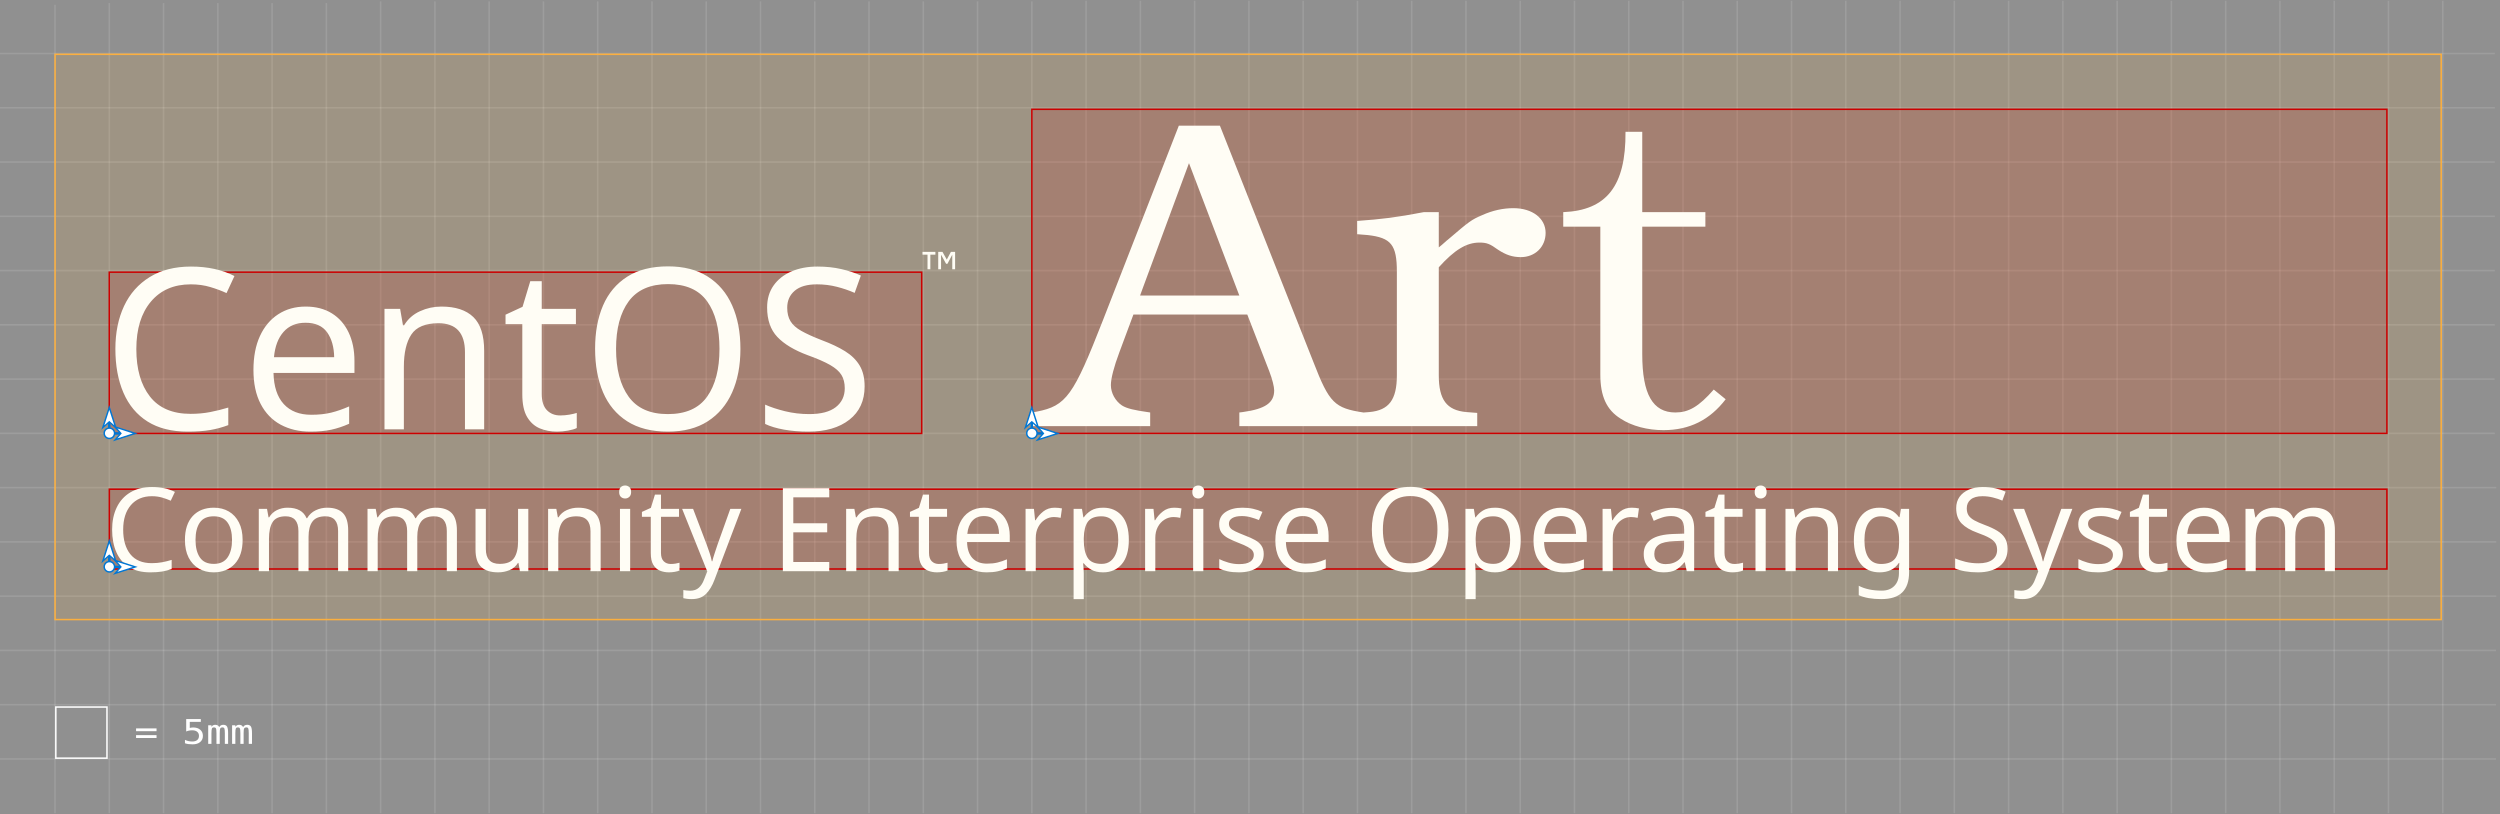
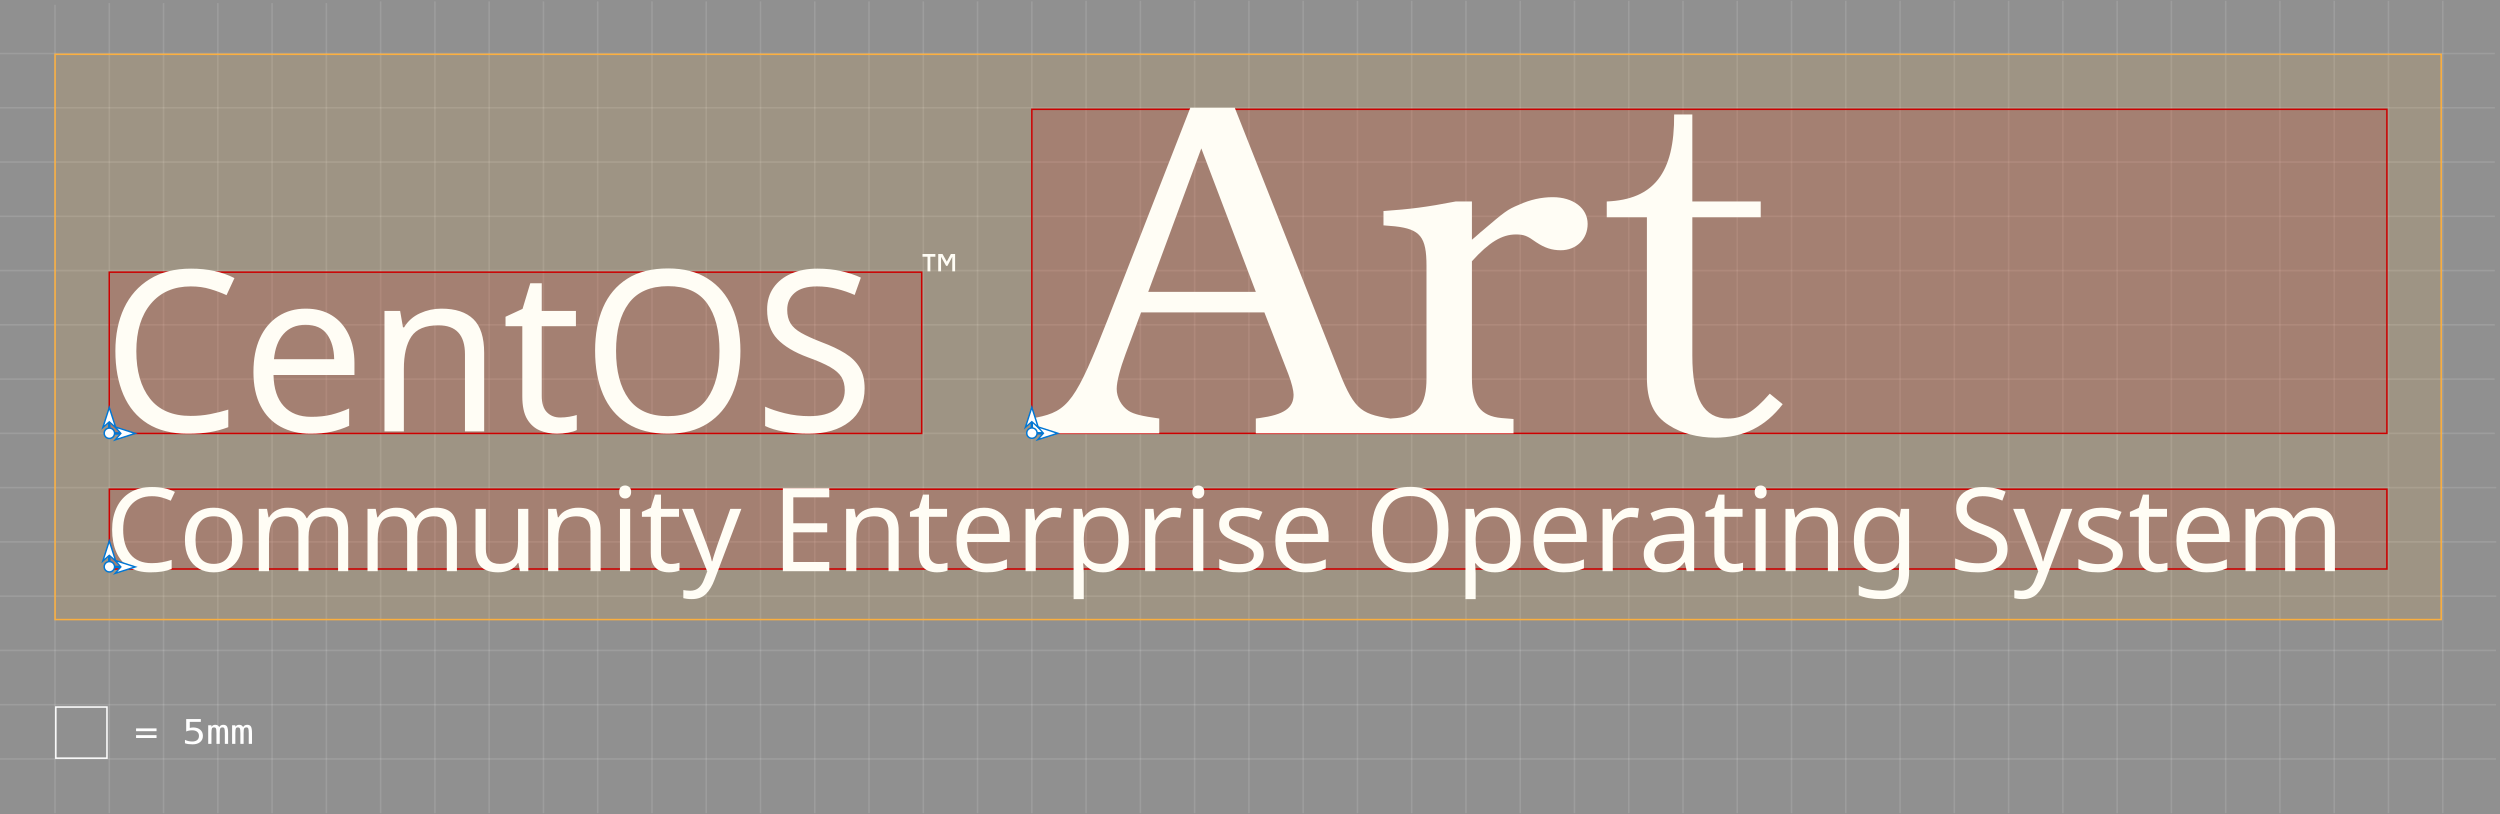
<svg xmlns="http://www.w3.org/2000/svg" xmlns:xlink="http://www.w3.org/1999/xlink" width="816.188" height="265.748" id="svg3106" version="1.0">
-   <defs id="defs3108" />
+   <defs id="defs3108">
+     <clipPath clipPathUnits="userSpaceOnUse" id="clipPath4429">
+       <g transform="matrix(0.9947658,0,0,1,1.786099,0)" id="g4431">
+         <path style="fill:#eea623;fill-opacity:1;fill-rule:evenodd;stroke:none;stroke-width:30;stroke-linecap:round;stroke-linejoin:round;marker:none;marker-start:none;marker-mid:none;marker-end:none;stroke-miterlimit:4;stroke-dasharray:none;stroke-dashoffset:0;stroke-opacity:1;visibility:visible;display:inline;overflow:visible" d="M 322.541,2800.938 L 318.106,2806.667 L 313.671,2800.938 L 313.671,2757.795 L 294.732,2757.795 L 318.106,2732.258 L 341.238,2757.795 L 322.541,2757.795 L 322.541,2800.938 z" id="path4433" />
+       </g>
+     </clipPath>
+   </defs>
  <g id="layer1" transform="translate(-0.2825948,-822.0471)">
    <rect style="fill:#8c8c8c;fill-opacity:0.955;stroke:none;stroke-width:1;stroke-linecap:round;stroke-linejoin:miter;stroke-miterlimit:4;stroke-dasharray:none;stroke-dashoffset:0;stroke-opacity:0.089;display:inline" id="CENTOSARTWORK" width="816.188" height="265.748" x="0.283" y="822.047" clip-path="none" />
    <g id="g5132" style="stroke:#ffffff;stroke-width:0.5;stroke-miterlimit:4;stroke-dasharray:none;stroke-opacity:0.118">
      <path id="path3685" d="M 18.249,823.619 L 18.249,1087.545" style="fill:none;fill-rule:evenodd;stroke:#ffffff;stroke-width:0.5;stroke-linecap:butt;stroke-linejoin:miter;stroke-miterlimit:4;stroke-dasharray:none;stroke-opacity:0.118;display:inline" />
      <path style="fill:none;fill-rule:evenodd;stroke:#ffffff;stroke-width:0.5;stroke-linecap:butt;stroke-linejoin:miter;stroke-miterlimit:4;stroke-dasharray:none;stroke-opacity:0.118;display:inline" d="M 35.965,823.06 L 35.965,1087.545" id="path3687" />
      <path id="path3689" d="M 53.682,823.06 L 53.682,1087.545" style="fill:none;fill-rule:evenodd;stroke:#ffffff;stroke-width:0.5;stroke-linecap:butt;stroke-linejoin:miter;stroke-miterlimit:4;stroke-dasharray:none;stroke-opacity:0.118;display:inline" />
      <path style="fill:none;fill-rule:evenodd;stroke:#ffffff;stroke-width:0.5;stroke-linecap:butt;stroke-linejoin:miter;stroke-miterlimit:4;stroke-dasharray:none;stroke-opacity:0.118;display:inline" d="M 71.399,823.06 L 71.399,1087.545" id="path3691" />
      <path id="path3693" d="M 89.115,823.06 L 89.115,1087.545" style="fill:none;fill-rule:evenodd;stroke:#ffffff;stroke-width:0.5;stroke-linecap:butt;stroke-linejoin:miter;stroke-miterlimit:4;stroke-dasharray:none;stroke-opacity:0.118;display:inline" />
      <path style="fill:none;fill-rule:evenodd;stroke:#ffffff;stroke-width:0.5;stroke-linecap:butt;stroke-linejoin:miter;stroke-miterlimit:4;stroke-dasharray:none;stroke-opacity:0.118;display:inline" d="M 106.832,823.06 L 106.832,1087.545" id="path3695" />
      <path id="path3697" d="M 124.548,822.502 L 124.548,1087.545" style="fill:none;fill-rule:evenodd;stroke:#ffffff;stroke-width:0.5;stroke-linecap:butt;stroke-linejoin:miter;stroke-miterlimit:4;stroke-dasharray:none;stroke-opacity:0.118;display:inline" />
      <path style="fill:none;fill-rule:evenodd;stroke:#ffffff;stroke-width:0.5;stroke-linecap:butt;stroke-linejoin:miter;stroke-miterlimit:4;stroke-dasharray:none;stroke-opacity:0.118;display:inline" d="M 142.265,822.502 L 142.265,1087.545" id="path3699" />
      <path id="path3701" d="M 159.981,822.502 L 159.981,1087.545" style="fill:none;fill-rule:evenodd;stroke:#ffffff;stroke-width:0.5;stroke-linecap:butt;stroke-linejoin:miter;stroke-miterlimit:4;stroke-dasharray:none;stroke-opacity:0.118;display:inline" />
      <path style="fill:none;fill-rule:evenodd;stroke:#ffffff;stroke-width:0.5;stroke-linecap:butt;stroke-linejoin:miter;stroke-miterlimit:4;stroke-dasharray:none;stroke-opacity:0.118;display:inline" d="M 177.698,822.502 L 177.698,1087.545" id="path3703" />
      <path id="path3705" d="M 195.414,822.502 L 195.414,1087.545" style="fill:none;fill-rule:evenodd;stroke:#ffffff;stroke-width:0.5;stroke-linecap:butt;stroke-linejoin:miter;stroke-miterlimit:4;stroke-dasharray:none;stroke-opacity:0.118;display:inline" />
      <path style="fill:none;fill-rule:evenodd;stroke:#ffffff;stroke-width:0.5;stroke-linecap:butt;stroke-linejoin:miter;stroke-miterlimit:4;stroke-dasharray:none;stroke-opacity:0.118;display:inline" d="M 213.131,822.502 L 213.131,1087.545" id="path3707" />
      <path id="path3709" d="M 230.847,822.502 L 230.847,1087.545" style="fill:none;fill-rule:evenodd;stroke:#ffffff;stroke-width:0.5;stroke-linecap:butt;stroke-linejoin:miter;stroke-miterlimit:4;stroke-dasharray:none;stroke-opacity:0.118;display:inline" />
      <path style="fill:none;fill-rule:evenodd;stroke:#ffffff;stroke-width:0.5;stroke-linecap:butt;stroke-linejoin:miter;stroke-miterlimit:4;stroke-dasharray:none;stroke-opacity:0.118;display:inline" d="M 283.997,822.502 L 283.997,1087.545" id="path3711" />
      <path id="path3713" d="M 266.281,822.502 L 266.281,1087.545" style="fill:none;fill-rule:evenodd;stroke:#ffffff;stroke-width:0.5;stroke-linecap:butt;stroke-linejoin:miter;stroke-miterlimit:4;stroke-dasharray:none;stroke-opacity:0.118;display:inline" />
      <path id="path3717" d="M 0.538,1034.391 L 814.913,1034.391" style="fill:none;fill-rule:evenodd;stroke:#ffffff;stroke-width:0.512;stroke-linecap:square;stroke-linejoin:miter;stroke-miterlimit:4;stroke-dasharray:none;stroke-opacity:0.118;display:inline" />
      <path style="fill:none;fill-rule:evenodd;stroke:#ffffff;stroke-width:0.512;stroke-linecap:square;stroke-linejoin:miter;stroke-miterlimit:4;stroke-dasharray:none;stroke-opacity:0.118;display:inline" d="M 0.538,1016.676 L 814.987,1016.676" id="path3719" />
      <path id="path3721" d="M 0.538,998.96 L 814.987,998.96" style="fill:none;fill-rule:evenodd;stroke:#ffffff;stroke-width:0.512;stroke-linecap:square;stroke-linejoin:miter;stroke-miterlimit:4;stroke-dasharray:none;stroke-opacity:0.118;display:inline" />
      <path style="fill:none;fill-rule:evenodd;stroke:#ffffff;stroke-width:0.512;stroke-linecap:square;stroke-linejoin:miter;stroke-miterlimit:4;stroke-dasharray:none;stroke-opacity:0.118;display:inline" d="M 0.538,981.245 L 814.985,981.245" id="path3723" />
      <path id="path3725" d="M 0.538,963.529 L 814.523,963.529" style="fill:none;fill-rule:evenodd;stroke:#ffffff;stroke-width:0.512;stroke-linecap:square;stroke-linejoin:miter;stroke-miterlimit:4;stroke-dasharray:none;stroke-opacity:0.118;display:inline" />
      <path style="fill:none;fill-rule:evenodd;stroke:#ffffff;stroke-width:0.512;stroke-linecap:square;stroke-linejoin:miter;stroke-miterlimit:4;stroke-dasharray:none;stroke-opacity:0.118;display:inline" d="M 0.538,945.813 L 814.447,945.813" id="path3727" />
      <path id="path3729" d="M 0.538,928.098 L 814.523,928.098" style="fill:none;fill-rule:evenodd;stroke:#ffffff;stroke-width:0.512;stroke-linecap:square;stroke-linejoin:miter;stroke-miterlimit:4;stroke-dasharray:none;stroke-opacity:0.118;display:inline" />
      <path style="fill:none;fill-rule:evenodd;stroke:#ffffff;stroke-width:0.5;stroke-linecap:butt;stroke-linejoin:miter;stroke-miterlimit:4;stroke-dasharray:none;stroke-opacity:0.118;display:inline" d="M 248.564,822.502 L 248.564,1087.545" id="path3785" />
      <path id="path3787" d="M 301.714,822.502 L 301.714,1087.545" style="fill:none;fill-rule:evenodd;stroke:#ffffff;stroke-width:0.5;stroke-linecap:butt;stroke-linejoin:miter;stroke-miterlimit:4;stroke-dasharray:none;stroke-opacity:0.118;display:inline" />
      <path style="fill:none;fill-rule:evenodd;stroke:#ffffff;stroke-width:0.5;stroke-linecap:butt;stroke-linejoin:miter;stroke-miterlimit:4;stroke-dasharray:none;stroke-opacity:0.118;display:inline" d="M 319.43,822.502 L 319.43,1087.545" id="path3789" />
      <path id="path3791" d="M 337.147,822.502 L 337.147,1087.545" style="fill:none;fill-rule:evenodd;stroke:#ffffff;stroke-width:0.5;stroke-linecap:butt;stroke-linejoin:miter;stroke-miterlimit:4;stroke-dasharray:none;stroke-opacity:0.118;display:inline" />
      <path style="fill:none;fill-rule:evenodd;stroke:#ffffff;stroke-width:0.5;stroke-linecap:butt;stroke-linejoin:miter;stroke-miterlimit:4;stroke-dasharray:none;stroke-opacity:0.118;display:inline" d="M 354.863,822.297 L 354.863,1087.545" id="path3793" />
      <path style="fill:none;fill-rule:evenodd;stroke:#ffffff;stroke-width:0.512;stroke-linecap:square;stroke-linejoin:miter;stroke-miterlimit:4;stroke-dasharray:none;stroke-opacity:0.118;display:inline" d="M 0.538,910.382 L 814.522,910.382" id="path6619" />
      <path id="path6621" d="M 0.538,892.666 L 814.522,892.666" style="fill:none;fill-rule:evenodd;stroke:#ffffff;stroke-width:0.512;stroke-linecap:square;stroke-linejoin:miter;stroke-miterlimit:4;stroke-dasharray:none;stroke-opacity:0.118;display:inline" />
      <path id="path4235" d="M 372.58,822.297 L 372.58,1087.545" style="fill:none;fill-rule:evenodd;stroke:#ffffff;stroke-width:0.5;stroke-linecap:butt;stroke-linejoin:miter;stroke-miterlimit:4;stroke-dasharray:none;stroke-opacity:0.118;display:inline" />
      <path style="fill:none;fill-rule:evenodd;stroke:#ffffff;stroke-width:0.5;stroke-linecap:butt;stroke-linejoin:miter;stroke-miterlimit:4;stroke-dasharray:none;stroke-opacity:0.118;display:inline" d="M 390.296,822.297 L 390.296,1087.545" id="path4237" />
      <path id="path4239" d="M 408.013,822.297 L 408.013,1087.545" style="fill:none;fill-rule:evenodd;stroke:#ffffff;stroke-width:0.5;stroke-linecap:butt;stroke-linejoin:miter;stroke-miterlimit:4;stroke-dasharray:none;stroke-opacity:0.118;display:inline" />
      <path style="fill:none;fill-rule:evenodd;stroke:#ffffff;stroke-width:0.5;stroke-linecap:butt;stroke-linejoin:miter;stroke-miterlimit:4;stroke-dasharray:none;stroke-opacity:0.118;display:inline" d="M 425.73,822.297 L 425.73,1087.545" id="path5011" />
      <path id="path2647" d="M 443.446,822.297 L 443.446,1087.545" style="fill:none;fill-rule:evenodd;stroke:#ffffff;stroke-width:0.5;stroke-linecap:butt;stroke-linejoin:miter;stroke-miterlimit:4;stroke-dasharray:none;stroke-opacity:0.118;display:inline" />
      <path style="fill:none;fill-rule:evenodd;stroke:#ffffff;stroke-width:0.512;stroke-linecap:square;stroke-linejoin:miter;stroke-miterlimit:4;stroke-dasharray:none;stroke-opacity:0.118;display:inline" d="M 0.538,1052.107 L 814.913,1052.107" id="path2479" />
      <path id="path2481" d="M 0.538,1069.823 L 814.913,1069.823" style="fill:none;fill-rule:evenodd;stroke:#ffffff;stroke-width:0.512;stroke-linecap:square;stroke-linejoin:miter;stroke-miterlimit:4;stroke-dasharray:none;stroke-opacity:0.118;display:inline" />
      <path style="fill:none;fill-rule:evenodd;stroke:#ffffff;stroke-width:0.5;stroke-linecap:butt;stroke-linejoin:miter;stroke-miterlimit:4;stroke-dasharray:none;stroke-opacity:0.118;display:inline" d="M 461.163,822.297 L 461.163,1087.545" id="path2485" />
      <path id="path2487" d="M 478.879,822.297 L 478.879,1087.545" style="fill:none;fill-rule:evenodd;stroke:#ffffff;stroke-width:0.5;stroke-linecap:butt;stroke-linejoin:miter;stroke-miterlimit:4;stroke-dasharray:none;stroke-opacity:0.118;display:inline" />
      <path style="fill:none;fill-rule:evenodd;stroke:#ffffff;stroke-width:0.5;stroke-linecap:butt;stroke-linejoin:miter;stroke-miterlimit:4;stroke-dasharray:none;stroke-opacity:0.118;display:inline" d="M 496.596,822.297 L 496.596,1087.545" id="path2489" />
      <path id="path2491" d="M 514.312,822.297 L 514.312,1087.545" style="fill:none;fill-rule:evenodd;stroke:#ffffff;stroke-width:0.5;stroke-linecap:butt;stroke-linejoin:miter;stroke-miterlimit:4;stroke-dasharray:none;stroke-opacity:0.118;display:inline" />
      <path style="fill:none;fill-rule:evenodd;stroke:#ffffff;stroke-width:0.5;stroke-linecap:butt;stroke-linejoin:miter;stroke-miterlimit:4;stroke-dasharray:none;stroke-opacity:0.118;display:inline" d="M 532.029,822.297 L 532.029,1087.545" id="path2493" />
      <path id="path2495" d="M 549.745,822.297 L 549.745,1087.545" style="fill:none;fill-rule:evenodd;stroke:#ffffff;stroke-width:0.5;stroke-linecap:butt;stroke-linejoin:miter;stroke-miterlimit:4;stroke-dasharray:none;stroke-opacity:0.118;display:inline" />
      <path style="fill:none;fill-rule:evenodd;stroke:#ffffff;stroke-width:0.5;stroke-linecap:butt;stroke-linejoin:miter;stroke-miterlimit:4;stroke-dasharray:none;stroke-opacity:0.118;display:inline" d="M 567.462,822.297 L 567.462,1087.545" id="path2497" />
      <path id="path2499" d="M 585.178,822.297 L 585.178,1087.545" style="fill:none;fill-rule:evenodd;stroke:#ffffff;stroke-width:0.5;stroke-linecap:butt;stroke-linejoin:miter;stroke-miterlimit:4;stroke-dasharray:none;stroke-opacity:0.118;display:inline" />
      <path style="fill:none;fill-rule:evenodd;stroke:#ffffff;stroke-width:0.5;stroke-linecap:butt;stroke-linejoin:miter;stroke-miterlimit:4;stroke-dasharray:none;stroke-opacity:0.118;display:inline" d="M 602.895,822.297 L 602.895,1087.545" id="path2501" />
      <path id="path2503" d="M 620.612,822.297 L 620.612,1087.545" style="fill:none;fill-rule:evenodd;stroke:#ffffff;stroke-width:0.5;stroke-linecap:butt;stroke-linejoin:miter;stroke-miterlimit:4;stroke-dasharray:none;stroke-opacity:0.118;display:inline" />
      <path style="fill:none;fill-rule:evenodd;stroke:#ffffff;stroke-width:0.5;stroke-linecap:butt;stroke-linejoin:miter;stroke-miterlimit:4;stroke-dasharray:none;stroke-opacity:0.118;display:inline" d="M 638.328,822.297 L 638.328,1087.545" id="path2505" />
      <path id="path2507" d="M 656.045,822.297 L 656.045,1087.545" style="fill:none;fill-rule:evenodd;stroke:#ffffff;stroke-width:0.5;stroke-linecap:butt;stroke-linejoin:miter;stroke-miterlimit:4;stroke-dasharray:none;stroke-opacity:0.118;display:inline" />
      <path style="fill:none;fill-rule:evenodd;stroke:#ffffff;stroke-width:0.5;stroke-linecap:butt;stroke-linejoin:miter;stroke-miterlimit:4;stroke-dasharray:none;stroke-opacity:0.118;display:inline" d="M 709.194,822.297 L 709.194,1087.545" id="path2509" />
      <path id="path2511" d="M 673.761,822.297 L 673.761,1087.545" style="fill:none;fill-rule:evenodd;stroke:#ffffff;stroke-width:0.5;stroke-linecap:butt;stroke-linejoin:miter;stroke-miterlimit:4;stroke-dasharray:none;stroke-opacity:0.118;display:inline" />
      <path style="fill:none;fill-rule:evenodd;stroke:#ffffff;stroke-width:0.5;stroke-linecap:butt;stroke-linejoin:miter;stroke-miterlimit:4;stroke-dasharray:none;stroke-opacity:0.118;display:inline" d="M 691.478,822.297 L 691.478,1087.545" id="path2513" />
      <path id="path2515" d="M 744.627,822.297 L 744.627,1087.545" style="fill:none;fill-rule:evenodd;stroke:#ffffff;stroke-width:0.5;stroke-linecap:butt;stroke-linejoin:miter;stroke-miterlimit:4;stroke-dasharray:none;stroke-opacity:0.118;display:inline" />
      <path style="fill:none;fill-rule:evenodd;stroke:#ffffff;stroke-width:0.5;stroke-linecap:butt;stroke-linejoin:miter;stroke-miterlimit:4;stroke-dasharray:none;stroke-opacity:0.118;display:inline" d="M 726.911,822.297 L 726.911,1087.545" id="path2517" />
      <path id="path2519" d="M 762.344,822.297 L 762.344,1087.545" style="fill:none;fill-rule:evenodd;stroke:#ffffff;stroke-width:0.5;stroke-linecap:butt;stroke-linejoin:miter;stroke-miterlimit:4;stroke-dasharray:none;stroke-opacity:0.118;display:inline" />
      <path id="path9589" d="M 0.538,874.951 L 814.522,874.951" style="fill:none;fill-rule:evenodd;stroke:#ffffff;stroke-width:0.512;stroke-linecap:square;stroke-linejoin:miter;stroke-miterlimit:4;stroke-dasharray:none;stroke-opacity:0.118;display:inline" />
      <path style="fill:none;fill-rule:evenodd;stroke:#ffffff;stroke-width:0.512;stroke-linecap:square;stroke-linejoin:miter;stroke-miterlimit:4;stroke-dasharray:none;stroke-opacity:0.118;display:inline" d="M 0.538,857.235 L 814.522,857.235" id="path9591" />
      <path id="path9593" d="M 0.538,839.519 L 814.522,839.519" style="fill:none;fill-rule:evenodd;stroke:#ffffff;stroke-width:0.512;stroke-linecap:square;stroke-linejoin:miter;stroke-miterlimit:4;stroke-dasharray:none;stroke-opacity:0.118;display:inline" />
      <path style="fill:none;fill-rule:evenodd;stroke:#ffffff;stroke-width:0.5;stroke-linecap:butt;stroke-linejoin:miter;stroke-miterlimit:4;stroke-dasharray:none;stroke-opacity:0.118;display:inline" d="M 780.061,822.297 L 780.061,1087.545" id="path4315" />
      <path id="path4317" d="M 797.777,822.297 L 797.777,1087.545" style="fill:none;fill-rule:evenodd;stroke:#ffffff;stroke-width:0.5;stroke-linecap:butt;stroke-linejoin:miter;stroke-miterlimit:4;stroke-dasharray:none;stroke-opacity:0.118;display:inline" />
    </g>
    <rect y="839.769" x="18.255" height="184.549" width="779.016" id="rect5058" style="opacity:1;fill:#fcaf3e;fill-opacity:0.137;stroke:#fcaf3e;stroke-width:0.5;stroke-linecap:round;stroke-linejoin:miter;stroke-miterlimit:4;stroke-dasharray:none;stroke-opacity:1" />
    <text xml:space="preserve" style="font-size:11.11px;font-style:normal;font-variant:normal;font-weight:normal;font-stretch:normal;text-align:start;line-height:125%;writing-mode:lr-tb;text-anchor:start;fill:#ffffff;fill-opacity:1;stroke:none;stroke-width:1;stroke-linecap:butt;stroke-linejoin:miter;stroke-miterlimit:4;stroke-dasharray:none;stroke-opacity:1;font-family:DejaVu LGC Sans Mono;-inkscape-font-specification:DejaVu LGC Sans Mono" x="40.87" y="1150.281" id="text5060" transform="scale(1.080181,0.925771)">
      <tspan id="tspan5062" x="40.87" y="1150.281" style="font-size:12px">= 5mm</tspan>
    </text>
    <rect style="opacity:1;fill:none;fill-opacity:1;stroke:#ffffff;stroke-width:0.5;stroke-linecap:round;stroke-linejoin:miter;stroke-miterlimit:4;stroke-dasharray:none;stroke-opacity:1" id="rect5066" width="16.699" height="16.699" x="18.508" y="1052.871" />
-     <text xml:space="preserve" style="font-size:18.264px;font-style:normal;font-weight:normal;fill:#fffdf5;fill-opacity:1;stroke:none;stroke-width:1;stroke-linecap:butt;stroke-linejoin:miter;stroke-miterlimit:4;stroke-dasharray:none;stroke-opacity:1;font-family:Bitstream Vera Sans" x="328.937" y="835.497" id="text5087" transform="scale(0.9092079,1.099858)">
-       <tspan id="tspan5089" x="328.937" y="835.497">™</tspan>
+     <text xml:space="preserve" style="font-size:18.264px;font-style:normal;font-weight:normal;fill:#fffdf5;fill-opacity:1;stroke:none;stroke-width:1;stroke-linecap:butt;stroke-linejoin:miter;stroke-miterlimit:4;stroke-dasharray:none;stroke-opacity:1;font-family:Bitstream Vera Sans" x="328.937" y="836.112" id="text5087" transform="scale(0.9092079,1.099858)">
+       <tspan id="tspan5089" x="328.937" y="836.112">™</tspan>
    </text>
    <rect y="857.74" x="337.156" height="105.78" width="442.392" id="rect9587" style="opacity:1;fill:#cc0000;fill-opacity:0.137;stroke:#cc0000;stroke-width:0.5;stroke-linecap:round;stroke-linejoin:miter;stroke-miterlimit:4;stroke-dasharray:none;stroke-opacity:1" />
-     <text xml:space="preserve" style="font-size:144.083px;font-style:normal;font-variant:normal;font-weight:normal;font-stretch:normal;text-align:start;line-height:0%;writing-mode:lr-tb;text-anchor:start;fill:#fffdf5;fill-opacity:1;stroke:none;stroke-width:1px;stroke-linecap:butt;stroke-linejoin:miter;stroke-opacity:1;font-family:URW Bookman L;-inkscape-font-specification:URW Bookman L" x="342.502" y="961.177" id="text9583">
-       <tspan id="tspan9585" x="342.502" y="961.177" style="font-size:144.083px;font-style:normal;font-variant:normal;font-weight:normal;font-stretch:normal;text-align:start;line-height:0%;writing-mode:lr-tb;text-anchor:start;fill:#fffdf5;font-family:URW Bookman L;-inkscape-font-specification:URW Bookman L">Art</tspan>
+     <text xml:space="preserve" style="font-size:156.093px;font-style:normal;font-variant:normal;font-weight:normal;font-stretch:normal;text-align:start;line-height:0%;writing-mode:lr-tb;text-anchor:start;fill:#fffdf5;fill-opacity:1;stroke:none;stroke-width:1px;stroke-linecap:butt;stroke-linejoin:miter;stroke-opacity:1;font-family:URW Bookman L;-inkscape-font-specification:URW Bookman L" x="342.683" y="963.529" id="text9583">
+       <tspan id="tspan9585" x="342.683" y="963.529" style="font-size:156.093px;font-style:normal;font-variant:normal;font-weight:normal;font-stretch:normal;text-align:start;line-height:0%;writing-mode:lr-tb;text-anchor:start;fill:#fffdf5;font-family:URW Bookman L;-inkscape-font-specification:URW Bookman L">Art</tspan>
    </text>
    <rect style="opacity:1;fill:#cc0000;fill-opacity:0.137;stroke:#cc0000;stroke-width:0.5;stroke-linecap:round;stroke-linejoin:miter;stroke-miterlimit:4;stroke-dasharray:none;stroke-opacity:1" id="rect14283" width="265.248" height="52.65" x="35.946" y="910.899" />
-     <text transform="scale(0.9903898,1.009703)" xml:space="preserve" style="font-size:72.706px;font-style:normal;font-variant:normal;font-weight:200;font-stretch:normal;text-align:start;line-height:125%;writing-mode:lr-tb;text-anchor:start;fill:#fffdf5;fill-opacity:1;stroke:none;stroke-width:1;stroke-linecap:butt;stroke-linejoin:miter;stroke-miterlimit:4;stroke-dasharray:none;stroke-opacity:1;display:inline;font-family:Denmark;-inkscape-font-specification:Denmark Ultra-Light" x="33.881" y="952.975" id="text5083" clip-path="none">
-       <tspan id="tspan5085" x="33.881" y="952.975" style="font-size:72.706px;font-style:normal;font-variant:normal;font-weight:200;font-stretch:normal;text-align:start;line-height:125%;writing-mode:lr-tb;text-anchor:start;fill:#fffdf5;fill-opacity:1;stroke-width:1;stroke-miterlimit:4;stroke-dasharray:none;font-family:Denmark;-inkscape-font-specification:Denmark Ultra-Light">CentOS</tspan>
+     <text transform="scale(0.9903898,1.009703)" xml:space="preserve" style="font-size:72.706px;font-style:normal;font-variant:normal;font-weight:200;font-stretch:normal;text-align:start;line-height:125%;writing-mode:lr-tb;text-anchor:start;fill:#fffdf5;fill-opacity:1;stroke:none;stroke-width:1;stroke-linecap:butt;stroke-linejoin:miter;stroke-miterlimit:4;stroke-dasharray:none;stroke-opacity:1;display:inline;font-family:Denmark;-inkscape-font-specification:Denmark Ultra-Light" x="33.881" y="953.645" id="text5083" clip-path="none">
+       <tspan id="tspan5085" x="33.881" y="953.645" style="font-size:72.706px;font-style:normal;font-variant:normal;font-weight:200;font-stretch:normal;text-align:start;line-height:125%;writing-mode:lr-tb;text-anchor:start;fill:#fffdf5;fill-opacity:1;stroke-width:1;stroke-miterlimit:4;stroke-dasharray:none;font-family:Denmark;-inkscape-font-specification:Denmark Ultra-Light">CentOS</tspan>
    </text>
    <rect y="981.763" x="35.975" height="26.056" width="743.575" id="rect2477" style="opacity:1;fill:#cc0000;fill-opacity:0.137;stroke:#cc0000;stroke-width:0.519;stroke-linecap:round;stroke-linejoin:miter;stroke-miterlimit:4;stroke-dasharray:none;stroke-opacity:1" />
    <text clip-path="none" id="text2473" y="1008.533" x="34.576" style="font-size:37.964px;font-style:normal;font-variant:normal;font-weight:200;font-stretch:normal;text-align:start;line-height:125%;writing-mode:lr-tb;text-anchor:start;fill:#fffdf5;fill-opacity:1;stroke:none;stroke-width:1;stroke-linecap:butt;stroke-linejoin:miter;stroke-miterlimit:4;stroke-dasharray:none;stroke-opacity:1;display:inline;font-family:Denmark;-inkscape-font-specification:Denmark Ultra-Light" xml:space="preserve">
      <tspan style="font-size:37.964px;font-style:normal;font-variant:normal;font-weight:200;font-stretch:normal;text-align:start;line-height:125%;writing-mode:lr-tb;text-anchor:start;fill:#fffdf5;fill-opacity:1;stroke-width:1;stroke-miterlimit:4;stroke-dasharray:none;font-family:Denmark;-inkscape-font-specification:Denmark Ultra-Light" y="1008.533" x="34.576" id="tspan2475">Community Enterprise Operating System</tspan>
    </text>
    <g id="g4973" transform="matrix(0.3644111,0,0,0.3644111,-80.50376,656.006)">
      <g transform="matrix(0,1.31188,1.167689,0,-14.97822,-16.15833)" id="g4958" style="stroke-width:1.004;stroke-miterlimit:4;stroke-dasharray:none;display:inline">
        <path style="fill:#0076d4;fill-opacity:1;fill-rule:evenodd;stroke:none;stroke-width:1.004;stroke-linecap:butt;stroke-linejoin:miter;stroke-miterlimit:4;stroke-dasharray:none;stroke-opacity:1" d="M 745.953,286.718 L 745.953,298.029 L 747.62,298.029 L 747.62,286.718 L 745.953,286.718 z" id="path4960" />
        <path style="fill:#ffffff;fill-opacity:1;fill-rule:evenodd;stroke:#0076d4;stroke-width:1.003;marker-start:none;stroke-miterlimit:4;stroke-dasharray:none;stroke-opacity:1" d="M 746.787,295.429 L 742.387,291.029 L 746.787,306.429 L 751.187,291.029 L 746.787,295.429 z" id="path4962" />
      </g>
      <g style="stroke-width:1.004;stroke-miterlimit:4;stroke-dasharray:none;display:inline" id="g8603" transform="matrix(1.31188,0,0,-1.167689,-660.0947,1298.114)">
        <path id="path8605" d="M 745.953,286.718 L 745.953,298.029 L 747.62,298.029 L 747.62,286.718 L 745.953,286.718 z" style="fill:#0076d4;fill-opacity:1;fill-rule:evenodd;stroke:none;stroke-width:1.004;stroke-linecap:butt;stroke-linejoin:miter;stroke-miterlimit:4;stroke-dasharray:none;stroke-opacity:1" />
        <path id="path8607" d="M 746.787,295.429 L 742.387,291.029 L 746.787,306.429 L 751.187,291.029 L 746.787,295.429 z" style="fill:#ffffff;fill-opacity:1;fill-rule:evenodd;stroke:#0076d4;stroke-width:1.003;marker-start:none;stroke-miterlimit:4;stroke-dasharray:none;stroke-opacity:1" />
      </g>
      <path transform="matrix(2.65748,0,0,2.65748,-116.8062,788.671)" d="M 166,65.753 A 1.75,1.75 0 1 1 162.5,65.753 A 1.75,1.75 0 1 1 166,65.753 z" id="path8609" style="fill:#ffffff;fill-opacity:1;stroke:#0076d4;stroke-width:0.5;stroke-linecap:square;stroke-miterlimit:4;stroke-dasharray:none;stroke-dashoffset:0;stroke-opacity:1;display:inline" />
    </g>
    <use x="0" y="0" xlink:href="#g4973" id="use5738" transform="translate(0,-43.58394)" width="779.528" height="265.748" />
-     <use x="0" y="0" xlink:href="#g4973" id="use5740" transform="translate(301.1843,-43.57939)" width="779.528" height="265.748" />
+     <use x="0" y="0" xlink:href="#g4973" id="use5740" transform="translate(301.1843,-43.63488)" width="779.528" height="265.748" />
  </g>
</svg>
